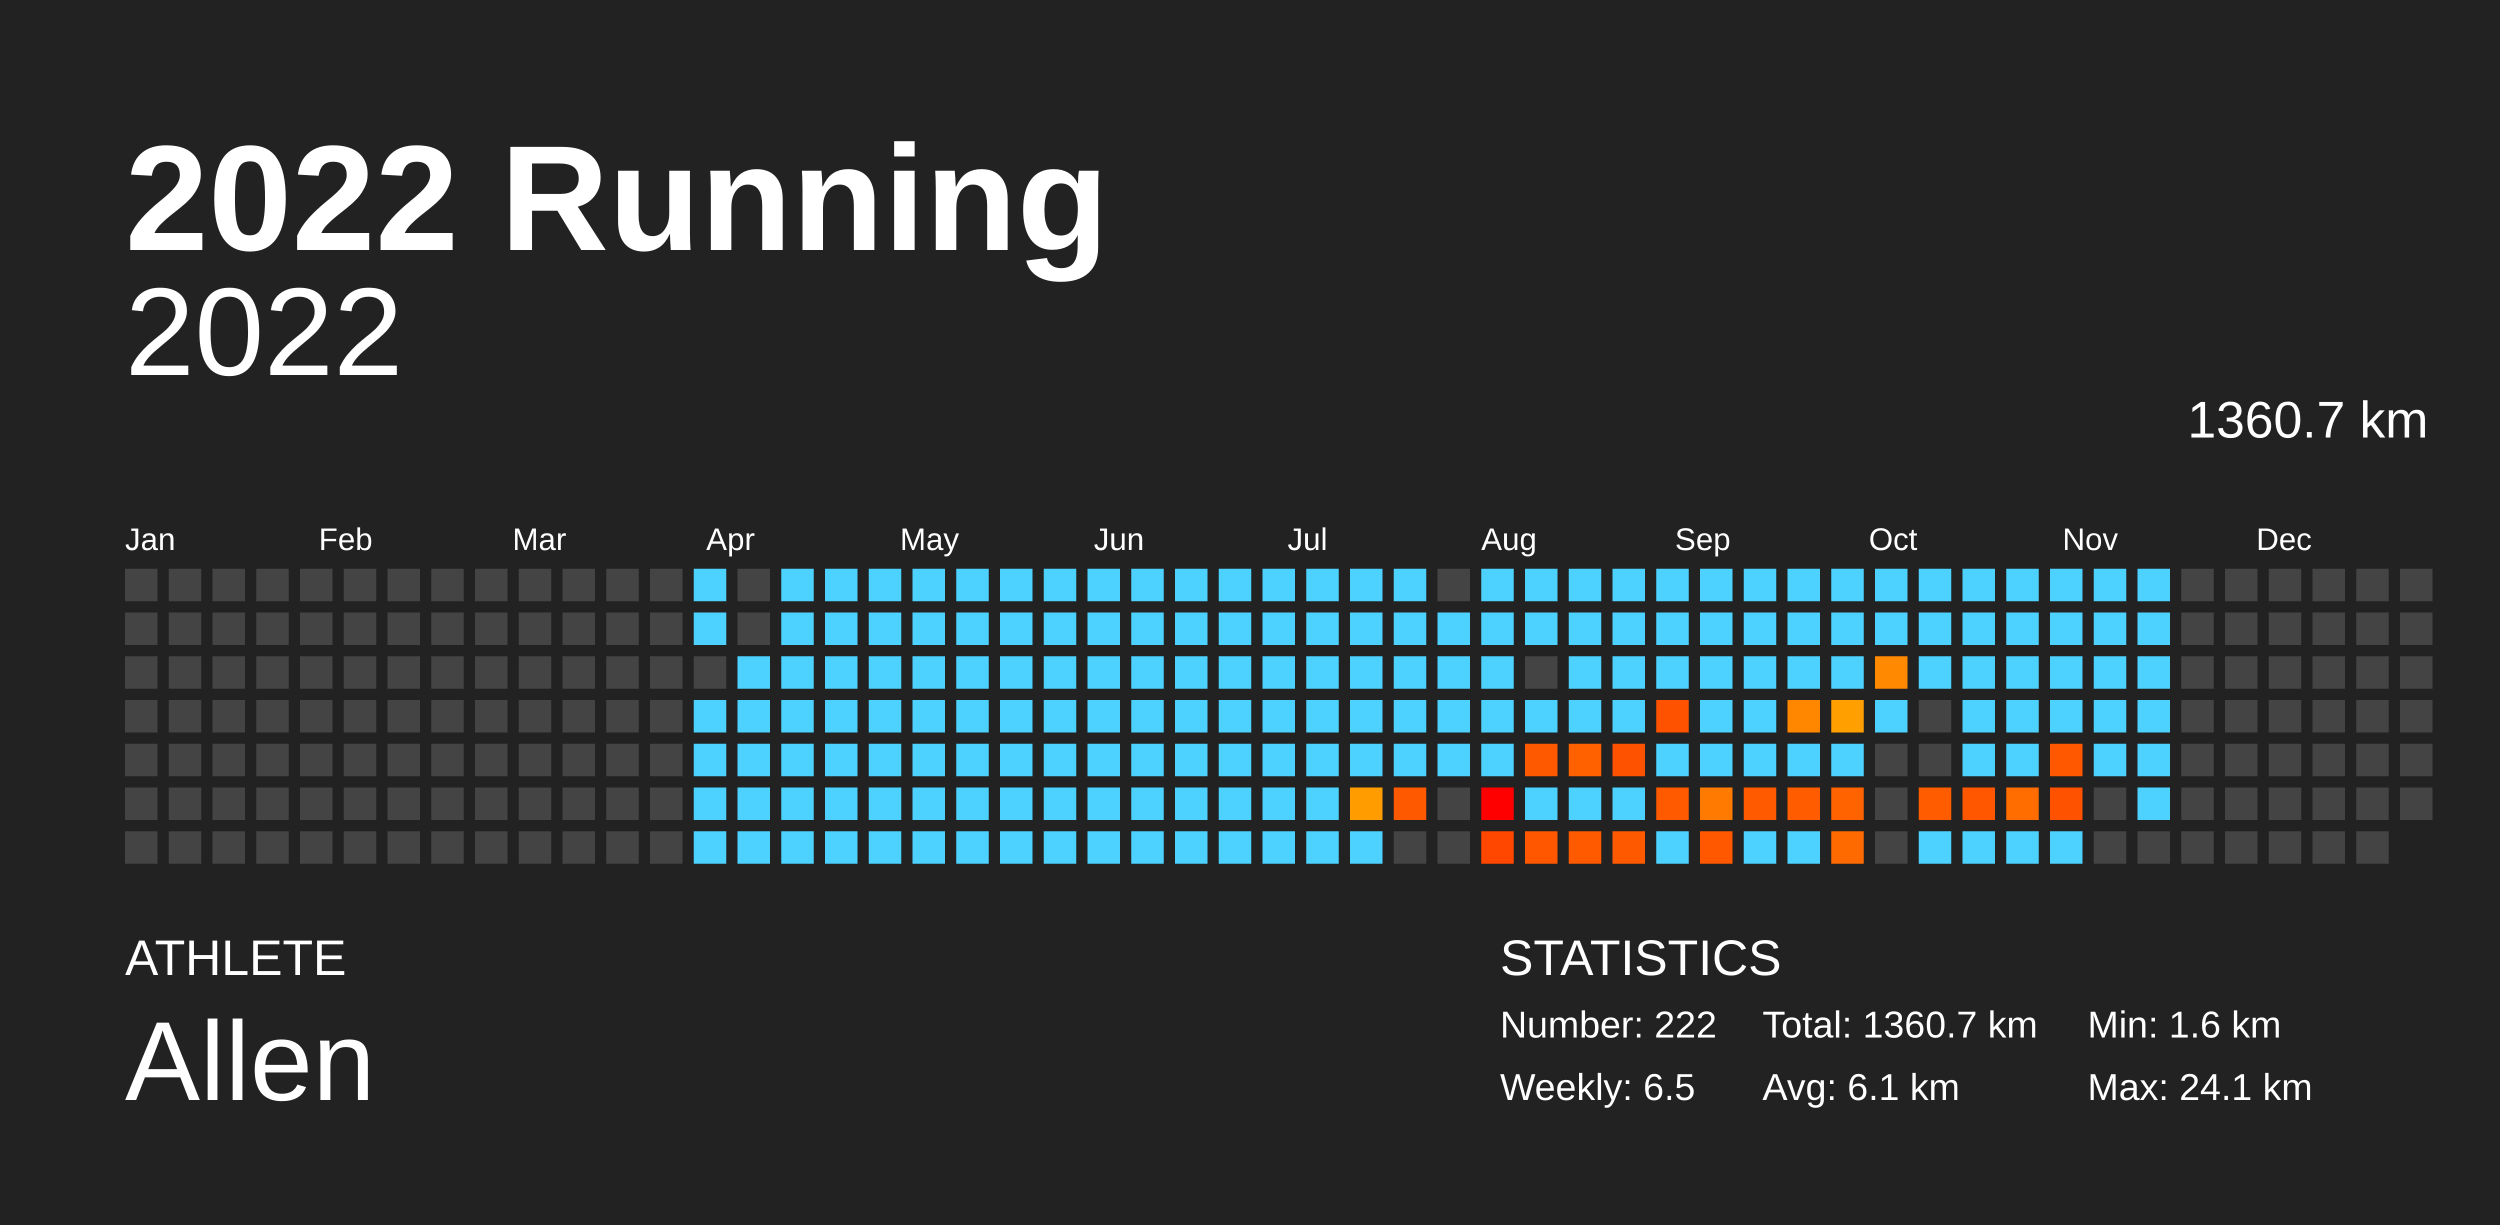
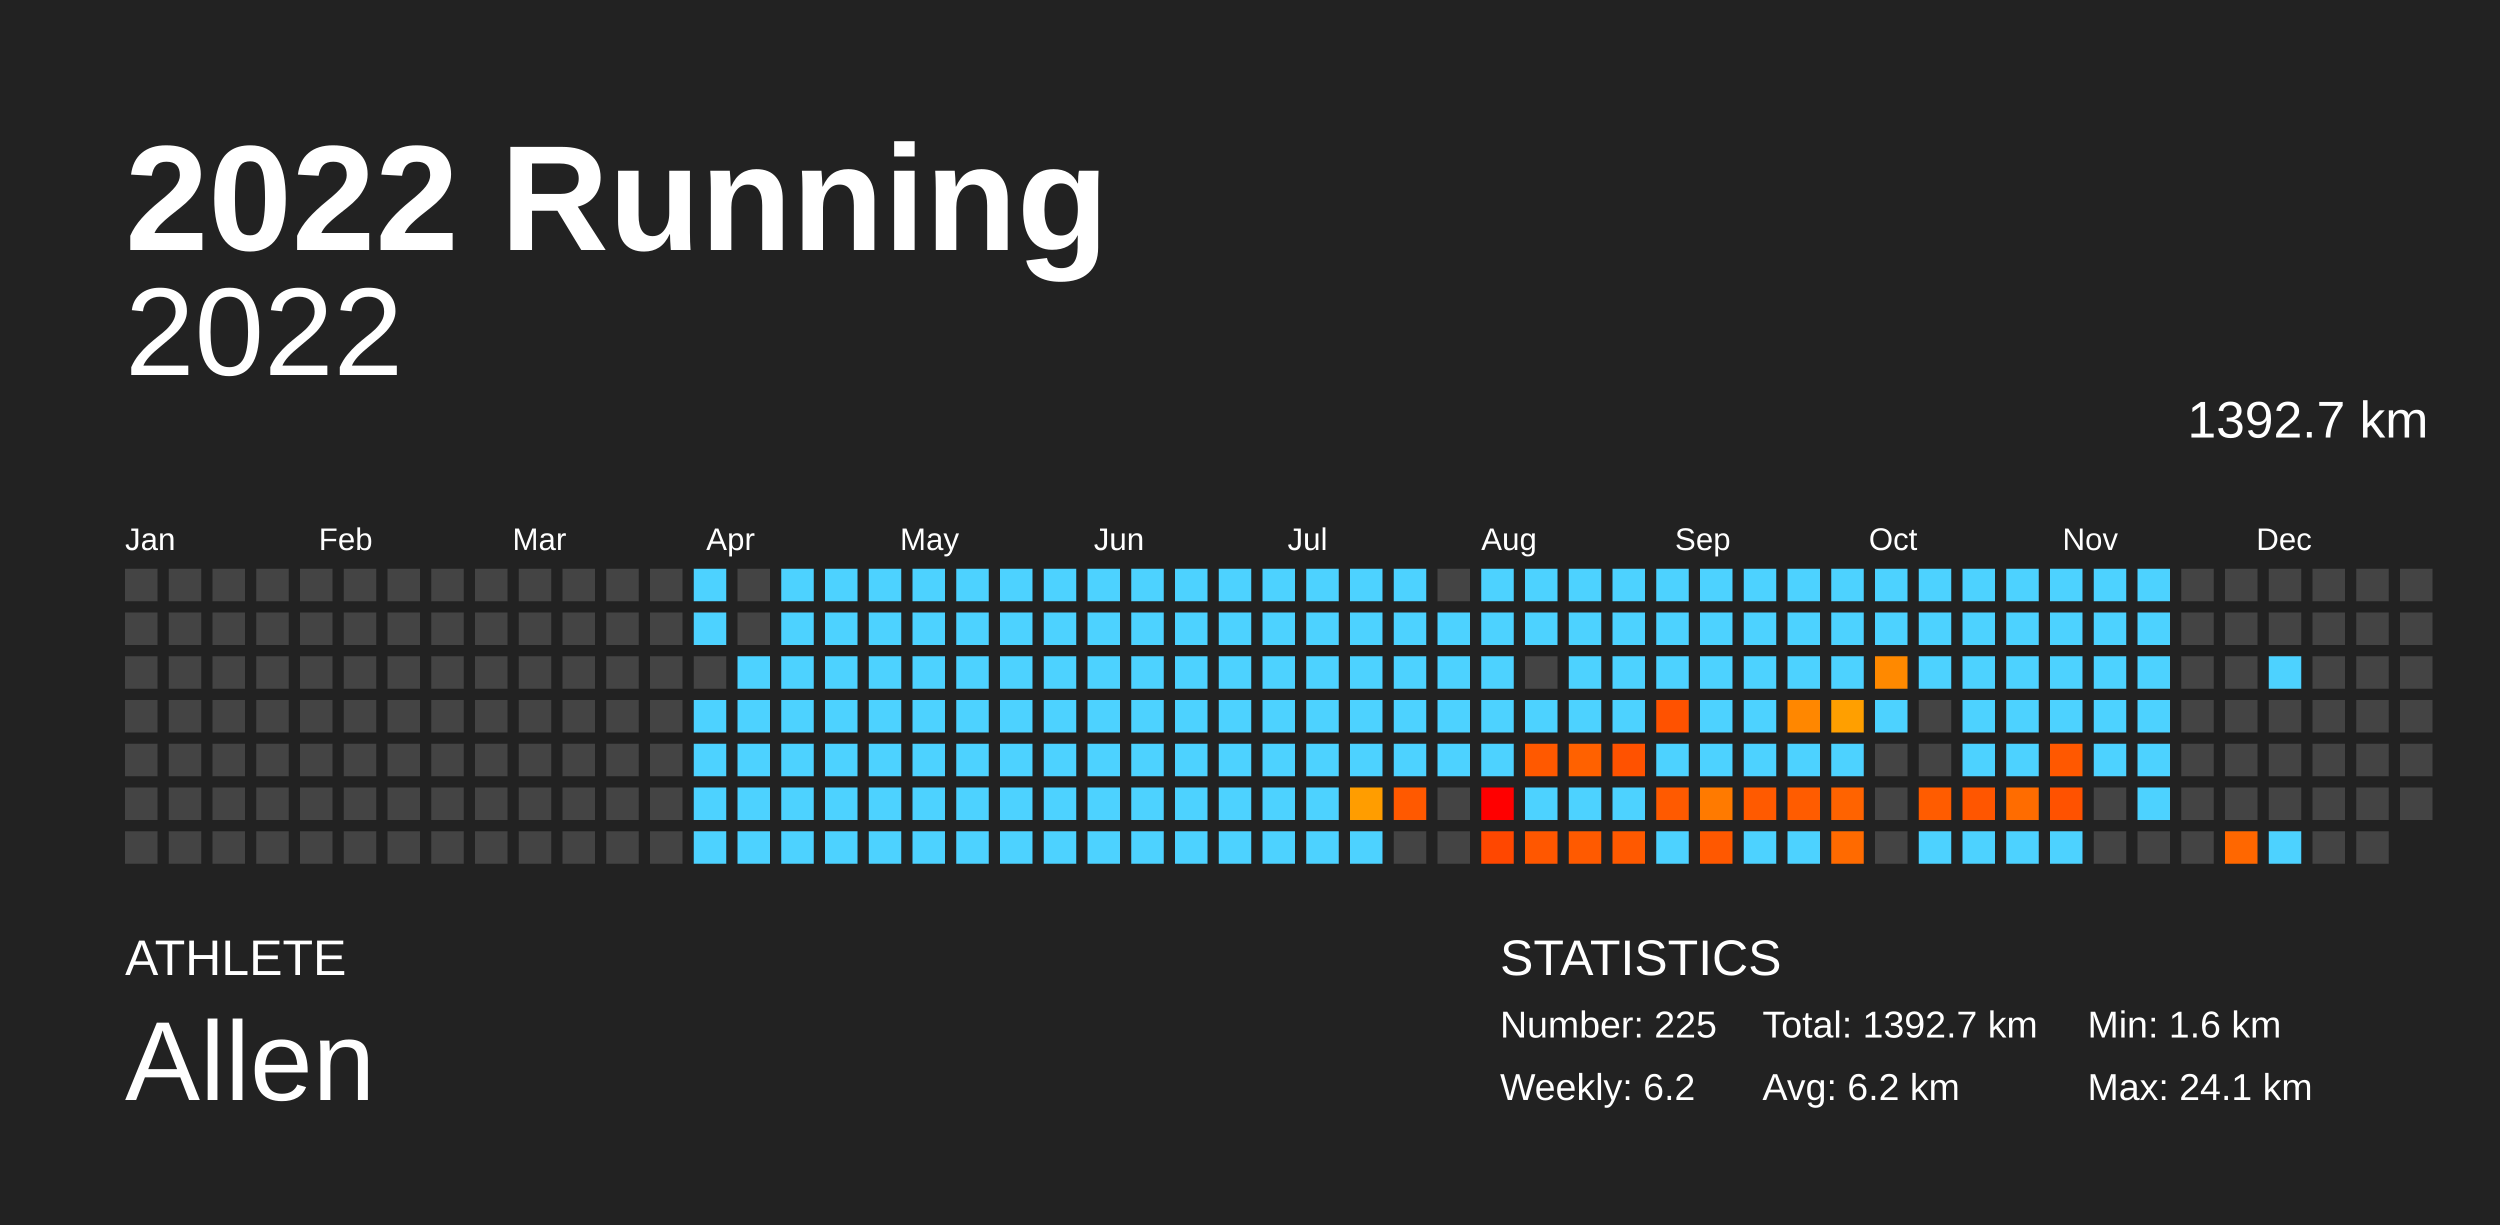
<svg xmlns="http://www.w3.org/2000/svg" baseProfile="full" height="98mm" version="1.1" viewBox="0,0,200,98" width="200mm">
  <defs />
  <rect fill="#222222" height="98" width="200" x="0" y="0" />
  <text fill="#FFFFFF" style="font-size:12px; font-family:Arial; font-weight:bold;" x="10" y="20">2022 Running</text>
  <text fill="#FFFFFF" style="font-size:4px; font-family:Arial" x="10" y="78">ATHLETE</text>
  <text fill="#FFFFFF" style="font-size:9px; font-family:Arial" x="10" y="88">Allen</text>
  <text fill="#FFFFFF" style="font-size:4px; font-family:Arial" x="120" y="78">STATISTICS</text>
-   <text fill="#FFFFFF" style="font-size:3px; font-family:Arial" x="120" y="83">Number: 222</text>
-   <text fill="#FFFFFF" style="font-size:3px; font-family:Arial" x="120" y="88">Weekly: 6.5</text>
-   <text fill="#FFFFFF" style="font-size:3px; font-family:Arial" x="141" y="83">Total: 1360.7 km</text>
-   <text fill="#FFFFFF" style="font-size:3px; font-family:Arial" x="141" y="88">Avg: 6.1 km</text>
+   <text fill="#FFFFFF" style="font-size:3px; font-family:Arial" x="120" y="83">Number: 225</text>
+   <text fill="#FFFFFF" style="font-size:3px; font-family:Arial" x="120" y="88">Weekly: 6.2</text>
+   <text fill="#FFFFFF" style="font-size:3px; font-family:Arial" x="141" y="83">Total: 1392.7 km</text>
+   <text fill="#FFFFFF" style="font-size:3px; font-family:Arial" x="141" y="88">Avg: 6.2 km</text>
  <text fill="#FFFFFF" style="font-size:3px; font-family:Arial" x="167" y="83">Min: 1.6 km</text>
  <text fill="#FFFFFF" style="font-size:3px; font-family:Arial" x="167" y="88">Max: 24.1 km</text>
  <text alignment-baseline="hanging" fill="#FFFFFF" style="font-size:10.0px; font-family:Arial;" x="10" y="30">2022</text>
-   <text alignment-baseline="hanging" fill="#FFFFFF" style="font-size:4.125px; font-family:Arial;" x="175" y="35">1360.7 km</text>
+   <text alignment-baseline="hanging" fill="#FFFFFF" style="font-size:4.125px; font-family:Arial;" x="175" y="35">1392.7 km</text>
  <text fill="#FFFFFF" style="font-size:2.5px; font-family:Arial" x="10.0" y="44">Jan</text>
  <text fill="#FFFFFF" style="font-size:2.5px; font-family:Arial" x="25.5" y="44">Feb</text>
  <text fill="#FFFFFF" style="font-size:2.5px; font-family:Arial" x="41.0" y="44">Mar</text>
  <text fill="#FFFFFF" style="font-size:2.5px; font-family:Arial" x="56.5" y="44">Apr</text>
  <text fill="#FFFFFF" style="font-size:2.5px; font-family:Arial" x="72.0" y="44">May</text>
  <text fill="#FFFFFF" style="font-size:2.5px; font-family:Arial" x="87.5" y="44">Jun</text>
  <text fill="#FFFFFF" style="font-size:2.5px; font-family:Arial" x="103.0" y="44">Jul</text>
  <text fill="#FFFFFF" style="font-size:2.5px; font-family:Arial" x="118.5" y="44">Aug</text>
  <text fill="#FFFFFF" style="font-size:2.5px; font-family:Arial" x="134.0" y="44">Sep</text>
  <text fill="#FFFFFF" style="font-size:2.5px; font-family:Arial" x="149.5" y="44">Oct</text>
  <text fill="#FFFFFF" style="font-size:2.5px; font-family:Arial" x="165.0" y="44">Nov</text>
  <text fill="#FFFFFF" style="font-size:2.5px; font-family:Arial" x="180.5" y="44">Dec</text>
  <rect fill="#444444" height="2.6" width="2.6" x="10.0" y="45.5" />
  <rect fill="#444444" height="2.6" width="2.6" x="10.0" y="49.0" />
  <rect fill="#444444" height="2.6" width="2.6" x="10.0" y="52.5" />
  <rect fill="#444444" height="2.6" width="2.6" x="10.0" y="56.0" />
  <rect fill="#444444" height="2.6" width="2.6" x="10.0" y="59.5" />
  <rect fill="#444444" height="2.6" width="2.6" x="10.0" y="63.0" />
  <rect fill="#444444" height="2.6" width="2.6" x="10.0" y="66.5" />
  <rect fill="#444444" height="2.6" width="2.6" x="13.5" y="45.5" />
  <rect fill="#444444" height="2.6" width="2.6" x="13.5" y="49.0" />
  <rect fill="#444444" height="2.6" width="2.6" x="13.5" y="52.5" />
  <rect fill="#444444" height="2.6" width="2.6" x="13.5" y="56.0" />
  <rect fill="#444444" height="2.6" width="2.6" x="13.5" y="59.5" />
  <rect fill="#444444" height="2.6" width="2.6" x="13.5" y="63.0" />
  <rect fill="#444444" height="2.6" width="2.6" x="13.5" y="66.5" />
  <rect fill="#444444" height="2.6" width="2.6" x="17.0" y="45.5" />
  <rect fill="#444444" height="2.6" width="2.6" x="17.0" y="49.0" />
  <rect fill="#444444" height="2.6" width="2.6" x="17.0" y="52.5" />
  <rect fill="#444444" height="2.6" width="2.6" x="17.0" y="56.0" />
  <rect fill="#444444" height="2.6" width="2.6" x="17.0" y="59.5" />
  <rect fill="#444444" height="2.6" width="2.6" x="17.0" y="63.0" />
  <rect fill="#444444" height="2.6" width="2.6" x="17.0" y="66.5" />
  <rect fill="#444444" height="2.6" width="2.6" x="20.5" y="45.5" />
  <rect fill="#444444" height="2.6" width="2.6" x="20.5" y="49.0" />
  <rect fill="#444444" height="2.6" width="2.6" x="20.5" y="52.5" />
  <rect fill="#444444" height="2.6" width="2.6" x="20.5" y="56.0" />
  <rect fill="#444444" height="2.6" width="2.6" x="20.5" y="59.5" />
  <rect fill="#444444" height="2.6" width="2.6" x="20.5" y="63.0" />
  <rect fill="#444444" height="2.6" width="2.6" x="20.5" y="66.5" />
  <rect fill="#444444" height="2.6" width="2.6" x="24.0" y="45.5" />
  <rect fill="#444444" height="2.6" width="2.6" x="24.0" y="49.0" />
  <rect fill="#444444" height="2.6" width="2.6" x="24.0" y="52.5" />
  <rect fill="#444444" height="2.6" width="2.6" x="24.0" y="56.0" />
  <rect fill="#444444" height="2.6" width="2.6" x="24.0" y="59.5" />
  <rect fill="#444444" height="2.6" width="2.6" x="24.0" y="63.0" />
  <rect fill="#444444" height="2.6" width="2.6" x="24.0" y="66.5" />
  <rect fill="#444444" height="2.6" width="2.6" x="27.5" y="45.5" />
  <rect fill="#444444" height="2.6" width="2.6" x="27.5" y="49.0" />
  <rect fill="#444444" height="2.6" width="2.6" x="27.5" y="52.5" />
  <rect fill="#444444" height="2.6" width="2.6" x="27.5" y="56.0" />
  <rect fill="#444444" height="2.6" width="2.6" x="27.5" y="59.5" />
  <rect fill="#444444" height="2.6" width="2.6" x="27.5" y="63.0" />
  <rect fill="#444444" height="2.6" width="2.6" x="27.5" y="66.5" />
  <rect fill="#444444" height="2.6" width="2.6" x="31.0" y="45.5" />
  <rect fill="#444444" height="2.6" width="2.6" x="31.0" y="49.0" />
  <rect fill="#444444" height="2.6" width="2.6" x="31.0" y="52.5" />
  <rect fill="#444444" height="2.6" width="2.6" x="31.0" y="56.0" />
  <rect fill="#444444" height="2.6" width="2.6" x="31.0" y="59.5" />
  <rect fill="#444444" height="2.6" width="2.6" x="31.0" y="63.0" />
  <rect fill="#444444" height="2.6" width="2.6" x="31.0" y="66.5" />
  <rect fill="#444444" height="2.6" width="2.6" x="34.5" y="45.5" />
  <rect fill="#444444" height="2.6" width="2.6" x="34.5" y="49.0" />
  <rect fill="#444444" height="2.6" width="2.6" x="34.5" y="52.5" />
  <rect fill="#444444" height="2.6" width="2.6" x="34.5" y="56.0" />
  <rect fill="#444444" height="2.6" width="2.6" x="34.5" y="59.5" />
  <rect fill="#444444" height="2.6" width="2.6" x="34.5" y="63.0" />
  <rect fill="#444444" height="2.6" width="2.6" x="34.5" y="66.5" />
  <rect fill="#444444" height="2.6" width="2.6" x="38.0" y="45.5" />
  <rect fill="#444444" height="2.6" width="2.6" x="38.0" y="49.0" />
  <rect fill="#444444" height="2.6" width="2.6" x="38.0" y="52.5" />
  <rect fill="#444444" height="2.6" width="2.6" x="38.0" y="56.0" />
  <rect fill="#444444" height="2.6" width="2.6" x="38.0" y="59.5" />
  <rect fill="#444444" height="2.6" width="2.6" x="38.0" y="63.0" />
  <rect fill="#444444" height="2.6" width="2.6" x="38.0" y="66.5" />
  <rect fill="#444444" height="2.6" width="2.6" x="41.5" y="45.5" />
  <rect fill="#444444" height="2.6" width="2.6" x="41.5" y="49.0" />
  <rect fill="#444444" height="2.6" width="2.6" x="41.5" y="52.5" />
  <rect fill="#444444" height="2.6" width="2.6" x="41.5" y="56.0" />
  <rect fill="#444444" height="2.6" width="2.6" x="41.5" y="59.5" />
  <rect fill="#444444" height="2.6" width="2.6" x="41.5" y="63.0" />
  <rect fill="#444444" height="2.6" width="2.6" x="41.5" y="66.5" />
  <rect fill="#444444" height="2.6" width="2.6" x="45.0" y="45.5" />
  <rect fill="#444444" height="2.6" width="2.6" x="45.0" y="49.0" />
  <rect fill="#444444" height="2.6" width="2.6" x="45.0" y="52.5" />
  <rect fill="#444444" height="2.6" width="2.6" x="45.0" y="56.0" />
  <rect fill="#444444" height="2.6" width="2.6" x="45.0" y="59.5" />
  <rect fill="#444444" height="2.6" width="2.6" x="45.0" y="63.0" />
  <rect fill="#444444" height="2.6" width="2.6" x="45.0" y="66.5" />
  <rect fill="#444444" height="2.6" width="2.6" x="48.5" y="45.5" />
  <rect fill="#444444" height="2.6" width="2.6" x="48.5" y="49.0" />
  <rect fill="#444444" height="2.6" width="2.6" x="48.5" y="52.5" />
  <rect fill="#444444" height="2.6" width="2.6" x="48.5" y="56.0" />
  <rect fill="#444444" height="2.6" width="2.6" x="48.5" y="59.5" />
  <rect fill="#444444" height="2.6" width="2.6" x="48.5" y="63.0" />
  <rect fill="#444444" height="2.6" width="2.6" x="48.5" y="66.5" />
  <rect fill="#444444" height="2.6" width="2.6" x="52.0" y="45.5" />
  <rect fill="#444444" height="2.6" width="2.6" x="52.0" y="49.0" />
  <rect fill="#444444" height="2.6" width="2.6" x="52.0" y="52.5" />
  <rect fill="#444444" height="2.6" width="2.6" x="52.0" y="56.0" />
  <rect fill="#444444" height="2.6" width="2.6" x="52.0" y="59.5" />
  <rect fill="#444444" height="2.6" width="2.6" x="52.0" y="63.0" />
  <rect fill="#444444" height="2.6" width="2.6" x="52.0" y="66.5" />
  <rect fill="#4dd2ff" height="2.6" width="2.6" x="55.5" y="45.5" />
  <rect fill="#4dd2ff" height="2.6" width="2.6" x="55.5" y="49.0" />
  <rect fill="#444444" height="2.6" width="2.6" x="55.5" y="52.5" />
  <rect fill="#4dd2ff" height="2.6" width="2.6" x="55.5" y="56.0" />
  <rect fill="#4dd2ff" height="2.6" width="2.6" x="55.5" y="59.5" />
  <rect fill="#4dd2ff" height="2.6" width="2.6" x="55.5" y="63.0" />
  <rect fill="#4dd2ff" height="2.6" width="2.6" x="55.5" y="66.5" />
  <rect fill="#444444" height="2.6" width="2.6" x="59.0" y="45.5" />
  <rect fill="#444444" height="2.6" width="2.6" x="59.0" y="49.0" />
  <rect fill="#4dd2ff" height="2.6" width="2.6" x="59.0" y="52.5" />
  <rect fill="#4dd2ff" height="2.6" width="2.6" x="59.0" y="56.0" />
  <rect fill="#4dd2ff" height="2.6" width="2.6" x="59.0" y="59.5" />
  <rect fill="#4dd2ff" height="2.6" width="2.6" x="59.0" y="63.0" />
  <rect fill="#4dd2ff" height="2.6" width="2.6" x="59.0" y="66.5" />
  <rect fill="#4dd2ff" height="2.6" width="2.6" x="62.5" y="45.5" />
  <rect fill="#4dd2ff" height="2.6" width="2.6" x="62.5" y="49.0" />
  <rect fill="#4dd2ff" height="2.6" width="2.6" x="62.5" y="52.5" />
  <rect fill="#4dd2ff" height="2.6" width="2.6" x="62.5" y="56.0" />
  <rect fill="#4dd2ff" height="2.6" width="2.6" x="62.5" y="59.5" />
  <rect fill="#4dd2ff" height="2.6" width="2.6" x="62.5" y="63.0" />
  <rect fill="#4dd2ff" height="2.6" width="2.6" x="62.5" y="66.5" />
  <rect fill="#4dd2ff" height="2.6" width="2.6" x="66.0" y="45.5" />
  <rect fill="#4dd2ff" height="2.6" width="2.6" x="66.0" y="49.0" />
  <rect fill="#4dd2ff" height="2.6" width="2.6" x="66.0" y="52.5" />
  <rect fill="#4dd2ff" height="2.6" width="2.6" x="66.0" y="56.0" />
  <rect fill="#4dd2ff" height="2.6" width="2.6" x="66.0" y="59.5" />
  <rect fill="#4dd2ff" height="2.6" width="2.6" x="66.0" y="63.0" />
  <rect fill="#4dd2ff" height="2.6" width="2.6" x="66.0" y="66.5" />
  <rect fill="#4dd2ff" height="2.6" width="2.6" x="69.5" y="45.5" />
  <rect fill="#4dd2ff" height="2.6" width="2.6" x="69.5" y="49.0" />
  <rect fill="#4dd2ff" height="2.6" width="2.6" x="69.5" y="52.5" />
  <rect fill="#4dd2ff" height="2.6" width="2.6" x="69.5" y="56.0" />
  <rect fill="#4dd2ff" height="2.6" width="2.6" x="69.5" y="59.5" />
  <rect fill="#4dd2ff" height="2.6" width="2.6" x="69.5" y="63.0" />
  <rect fill="#4dd2ff" height="2.6" width="2.6" x="69.5" y="66.5" />
  <rect fill="#4dd2ff" height="2.6" width="2.6" x="73.0" y="45.5" />
  <rect fill="#4dd2ff" height="2.6" width="2.6" x="73.0" y="49.0" />
  <rect fill="#4dd2ff" height="2.6" width="2.6" x="73.0" y="52.5" />
  <rect fill="#4dd2ff" height="2.6" width="2.6" x="73.0" y="56.0" />
  <rect fill="#4dd2ff" height="2.6" width="2.6" x="73.0" y="59.5" />
  <rect fill="#4dd2ff" height="2.6" width="2.6" x="73.0" y="63.0" />
  <rect fill="#4dd2ff" height="2.6" width="2.6" x="73.0" y="66.5" />
  <rect fill="#4dd2ff" height="2.6" width="2.6" x="76.5" y="45.5" />
  <rect fill="#4dd2ff" height="2.6" width="2.6" x="76.5" y="49.0" />
  <rect fill="#4dd2ff" height="2.6" width="2.6" x="76.5" y="52.5" />
  <rect fill="#4dd2ff" height="2.6" width="2.6" x="76.5" y="56.0" />
  <rect fill="#4dd2ff" height="2.6" width="2.6" x="76.5" y="59.5" />
  <rect fill="#4dd2ff" height="2.6" width="2.6" x="76.5" y="63.0" />
  <rect fill="#4dd2ff" height="2.6" width="2.6" x="76.5" y="66.5" />
  <rect fill="#4dd2ff" height="2.6" width="2.6" x="80.0" y="45.5" />
  <rect fill="#4dd2ff" height="2.6" width="2.6" x="80.0" y="49.0" />
  <rect fill="#4dd2ff" height="2.6" width="2.6" x="80.0" y="52.5" />
  <rect fill="#4dd2ff" height="2.6" width="2.6" x="80.0" y="56.0" />
  <rect fill="#4dd2ff" height="2.6" width="2.6" x="80.0" y="59.5" />
  <rect fill="#4dd2ff" height="2.6" width="2.6" x="80.0" y="63.0" />
  <rect fill="#4dd2ff" height="2.6" width="2.6" x="80.0" y="66.5" />
  <rect fill="#4dd2ff" height="2.6" width="2.6" x="83.5" y="45.5" />
  <rect fill="#4dd2ff" height="2.6" width="2.6" x="83.5" y="49.0" />
  <rect fill="#4dd2ff" height="2.6" width="2.6" x="83.5" y="52.5" />
  <rect fill="#4dd2ff" height="2.6" width="2.6" x="83.5" y="56.0" />
  <rect fill="#4dd2ff" height="2.6" width="2.6" x="83.5" y="59.5" />
  <rect fill="#4dd2ff" height="2.6" width="2.6" x="83.5" y="63.0" />
  <rect fill="#4dd2ff" height="2.6" width="2.6" x="83.5" y="66.5" />
  <rect fill="#4dd2ff" height="2.6" width="2.6" x="87.0" y="45.5" />
  <rect fill="#4dd2ff" height="2.6" width="2.6" x="87.0" y="49.0" />
  <rect fill="#4dd2ff" height="2.6" width="2.6" x="87.0" y="52.5" />
  <rect fill="#4dd2ff" height="2.6" width="2.6" x="87.0" y="56.0" />
  <rect fill="#4dd2ff" height="2.6" width="2.6" x="87.0" y="59.5" />
  <rect fill="#4dd2ff" height="2.6" width="2.6" x="87.0" y="63.0" />
  <rect fill="#4dd2ff" height="2.6" width="2.6" x="87.0" y="66.5" />
  <rect fill="#4dd2ff" height="2.6" width="2.6" x="90.5" y="45.5" />
  <rect fill="#4dd2ff" height="2.6" width="2.6" x="90.5" y="49.0" />
  <rect fill="#4dd2ff" height="2.6" width="2.6" x="90.5" y="52.5" />
  <rect fill="#4dd2ff" height="2.6" width="2.6" x="90.5" y="56.0" />
  <rect fill="#4dd2ff" height="2.6" width="2.6" x="90.5" y="59.5" />
  <rect fill="#4dd2ff" height="2.6" width="2.6" x="90.5" y="63.0" />
  <rect fill="#4dd2ff" height="2.6" width="2.6" x="90.5" y="66.5" />
  <rect fill="#4dd2ff" height="2.6" width="2.6" x="94.0" y="45.5" />
  <rect fill="#4dd2ff" height="2.6" width="2.6" x="94.0" y="49.0" />
  <rect fill="#4dd2ff" height="2.6" width="2.6" x="94.0" y="52.5" />
  <rect fill="#4dd2ff" height="2.6" width="2.6" x="94.0" y="56.0" />
  <rect fill="#4dd2ff" height="2.6" width="2.6" x="94.0" y="59.5" />
  <rect fill="#4dd2ff" height="2.6" width="2.6" x="94.0" y="63.0" />
  <rect fill="#4dd2ff" height="2.6" width="2.6" x="94.0" y="66.5" />
  <rect fill="#4dd2ff" height="2.6" width="2.6" x="97.5" y="45.5" />
  <rect fill="#4dd2ff" height="2.6" width="2.6" x="97.5" y="49.0" />
  <rect fill="#4dd2ff" height="2.6" width="2.6" x="97.5" y="52.5" />
  <rect fill="#4dd2ff" height="2.6" width="2.6" x="97.5" y="56.0" />
  <rect fill="#4dd2ff" height="2.6" width="2.6" x="97.5" y="59.5" />
  <rect fill="#4dd2ff" height="2.6" width="2.6" x="97.5" y="63.0" />
  <rect fill="#4dd2ff" height="2.6" width="2.6" x="97.5" y="66.5" />
  <rect fill="#4dd2ff" height="2.6" width="2.6" x="101.0" y="45.5" />
  <rect fill="#4dd2ff" height="2.6" width="2.6" x="101.0" y="49.0" />
  <rect fill="#4dd2ff" height="2.6" width="2.6" x="101.0" y="52.5" />
  <rect fill="#4dd2ff" height="2.6" width="2.6" x="101.0" y="56.0" />
  <rect fill="#4dd2ff" height="2.6" width="2.6" x="101.0" y="59.5" />
  <rect fill="#4dd2ff" height="2.6" width="2.6" x="101.0" y="63.0" />
  <rect fill="#4dd2ff" height="2.6" width="2.6" x="101.0" y="66.5" />
  <rect fill="#4dd2ff" height="2.6" width="2.6" x="104.5" y="45.5" />
  <rect fill="#4dd2ff" height="2.6" width="2.6" x="104.5" y="49.0" />
  <rect fill="#4dd2ff" height="2.6" width="2.6" x="104.5" y="52.5" />
  <rect fill="#4dd2ff" height="2.6" width="2.6" x="104.5" y="56.0" />
  <rect fill="#4dd2ff" height="2.6" width="2.6" x="104.5" y="59.5" />
  <rect fill="#4dd2ff" height="2.6" width="2.6" x="104.5" y="63.0" />
  <rect fill="#4dd2ff" height="2.6" width="2.6" x="104.5" y="66.5" />
  <rect fill="#4dd2ff" height="2.6" width="2.6" x="108.0" y="45.5" />
  <rect fill="#4dd2ff" height="2.6" width="2.6" x="108.0" y="49.0" />
  <rect fill="#4dd2ff" height="2.6" width="2.6" x="108.0" y="52.5" />
  <rect fill="#4dd2ff" height="2.6" width="2.6" x="108.0" y="56.0" />
  <rect fill="#4dd2ff" height="2.6" width="2.6" x="108.0" y="59.5" />
  <rect fill="#ff9d00" height="2.6" width="2.6" x="108.0" y="63.0" />
  <rect fill="#4dd2ff" height="2.6" width="2.6" x="108.0" y="66.5" />
  <rect fill="#4dd2ff" height="2.6" width="2.6" x="111.5" y="45.5" />
  <rect fill="#4dd2ff" height="2.6" width="2.6" x="111.5" y="49.0" />
  <rect fill="#4dd2ff" height="2.6" width="2.6" x="111.5" y="52.5" />
  <rect fill="#4dd2ff" height="2.6" width="2.6" x="111.5" y="56.0" />
  <rect fill="#4dd2ff" height="2.6" width="2.6" x="111.5" y="59.5" />
  <rect fill="#ff5900" height="2.6" width="2.6" x="111.5" y="63.0" />
  <rect fill="#444444" height="2.6" width="2.6" x="111.5" y="66.5" />
  <rect fill="#444444" height="2.6" width="2.6" x="115.0" y="45.5" />
  <rect fill="#4dd2ff" height="2.6" width="2.6" x="115.0" y="49.0" />
  <rect fill="#4dd2ff" height="2.6" width="2.6" x="115.0" y="52.5" />
  <rect fill="#4dd2ff" height="2.6" width="2.6" x="115.0" y="56.0" />
  <rect fill="#4dd2ff" height="2.6" width="2.6" x="115.0" y="59.5" />
  <rect fill="#444444" height="2.6" width="2.6" x="115.0" y="63.0" />
  <rect fill="#444444" height="2.6" width="2.6" x="115.0" y="66.5" />
  <rect fill="#4dd2ff" height="2.6" width="2.6" x="118.5" y="45.5" />
  <rect fill="#4dd2ff" height="2.6" width="2.6" x="118.5" y="49.0" />
  <rect fill="#4dd2ff" height="2.6" width="2.6" x="118.5" y="52.5" />
  <rect fill="#4dd2ff" height="2.6" width="2.6" x="118.5" y="56.0" />
  <rect fill="#4dd2ff" height="2.6" width="2.6" x="118.5" y="59.5" />
  <rect fill="red" height="2.6" width="2.6" x="118.5" y="63.0" />
  <rect fill="#ff4700" height="2.6" width="2.6" x="118.5" y="66.5" />
  <rect fill="#4dd2ff" height="2.6" width="2.6" x="122.0" y="45.5" />
  <rect fill="#4dd2ff" height="2.6" width="2.6" x="122.0" y="49.0" />
  <rect fill="#444444" height="2.6" width="2.6" x="122.0" y="52.5" />
  <rect fill="#4dd2ff" height="2.6" width="2.6" x="122.0" y="56.0" />
  <rect fill="#ff5900" height="2.6" width="2.6" x="122.0" y="59.5" />
  <rect fill="#4dd2ff" height="2.6" width="2.6" x="122.0" y="63.0" />
  <rect fill="#ff5700" height="2.6" width="2.6" x="122.0" y="66.5" />
  <rect fill="#4dd2ff" height="2.6" width="2.6" x="125.5" y="45.5" />
  <rect fill="#4dd2ff" height="2.6" width="2.6" x="125.5" y="49.0" />
  <rect fill="#4dd2ff" height="2.6" width="2.6" x="125.5" y="52.5" />
  <rect fill="#4dd2ff" height="2.6" width="2.6" x="125.5" y="56.0" />
  <rect fill="#ff6100" height="2.6" width="2.6" x="125.5" y="59.5" />
  <rect fill="#4dd2ff" height="2.6" width="2.6" x="125.5" y="63.0" />
  <rect fill="#ff5a00" height="2.6" width="2.6" x="125.5" y="66.5" />
  <rect fill="#4dd2ff" height="2.6" width="2.6" x="129.0" y="45.5" />
  <rect fill="#4dd2ff" height="2.6" width="2.6" x="129.0" y="49.0" />
  <rect fill="#4dd2ff" height="2.6" width="2.6" x="129.0" y="52.5" />
  <rect fill="#4dd2ff" height="2.6" width="2.6" x="129.0" y="56.0" />
  <rect fill="#ff5200" height="2.6" width="2.6" x="129.0" y="59.5" />
  <rect fill="#4dd2ff" height="2.6" width="2.6" x="129.0" y="63.0" />
  <rect fill="#ff5900" height="2.6" width="2.6" x="129.0" y="66.5" />
  <rect fill="#4dd2ff" height="2.6" width="2.6" x="132.5" y="45.5" />
  <rect fill="#4dd2ff" height="2.6" width="2.6" x="132.5" y="49.0" />
  <rect fill="#4dd2ff" height="2.6" width="2.6" x="132.5" y="52.5" />
  <rect fill="#ff5200" height="2.6" width="2.6" x="132.5" y="56.0" />
  <rect fill="#4dd2ff" height="2.6" width="2.6" x="132.5" y="59.5" />
  <rect fill="#ff5a00" height="2.6" width="2.6" x="132.5" y="63.0" />
  <rect fill="#4dd2ff" height="2.6" width="2.6" x="132.5" y="66.5" />
  <rect fill="#4dd2ff" height="2.6" width="2.6" x="136.0" y="45.5" />
  <rect fill="#4dd2ff" height="2.6" width="2.6" x="136.0" y="49.0" />
  <rect fill="#4dd2ff" height="2.6" width="2.6" x="136.0" y="52.5" />
  <rect fill="#4dd2ff" height="2.6" width="2.6" x="136.0" y="56.0" />
  <rect fill="#4dd2ff" height="2.6" width="2.6" x="136.0" y="59.5" />
  <rect fill="#ff7a00" height="2.6" width="2.6" x="136.0" y="63.0" />
  <rect fill="#ff5800" height="2.6" width="2.6" x="136.0" y="66.5" />
  <rect fill="#4dd2ff" height="2.6" width="2.6" x="139.5" y="45.5" />
  <rect fill="#4dd2ff" height="2.6" width="2.6" x="139.5" y="49.0" />
  <rect fill="#4dd2ff" height="2.6" width="2.6" x="139.5" y="52.5" />
  <rect fill="#4dd2ff" height="2.6" width="2.6" x="139.5" y="56.0" />
  <rect fill="#4dd2ff" height="2.6" width="2.6" x="139.5" y="59.5" />
  <rect fill="#ff5a00" height="2.6" width="2.6" x="139.5" y="63.0" />
  <rect fill="#4dd2ff" height="2.6" width="2.6" x="139.5" y="66.5" />
  <rect fill="#4dd2ff" height="2.6" width="2.6" x="143.0" y="45.5" />
  <rect fill="#4dd2ff" height="2.6" width="2.6" x="143.0" y="49.0" />
  <rect fill="#4dd2ff" height="2.6" width="2.6" x="143.0" y="52.5" />
  <rect fill="#ff8700" height="2.6" width="2.6" x="143.0" y="56.0" />
  <rect fill="#4dd2ff" height="2.6" width="2.6" x="143.0" y="59.5" />
  <rect fill="#ff5c00" height="2.6" width="2.6" x="143.0" y="63.0" />
  <rect fill="#4dd2ff" height="2.6" width="2.6" x="143.0" y="66.5" />
  <rect fill="#4dd2ff" height="2.6" width="2.6" x="146.5" y="45.5" />
  <rect fill="#4dd2ff" height="2.6" width="2.6" x="146.5" y="49.0" />
  <rect fill="#4dd2ff" height="2.6" width="2.6" x="146.5" y="52.5" />
  <rect fill="#ff9f00" height="2.6" width="2.6" x="146.5" y="56.0" />
  <rect fill="#4dd2ff" height="2.6" width="2.6" x="146.5" y="59.5" />
  <rect fill="#ff6300" height="2.6" width="2.6" x="146.5" y="63.0" />
  <rect fill="#ff6a00" height="2.6" width="2.6" x="146.5" y="66.5" />
  <rect fill="#4dd2ff" height="2.6" width="2.6" x="150.0" y="45.5" />
  <rect fill="#4dd2ff" height="2.6" width="2.6" x="150.0" y="49.0" />
  <rect fill="#ff8900" height="2.6" width="2.6" x="150.0" y="52.5" />
  <rect fill="#4dd2ff" height="2.6" width="2.6" x="150.0" y="56.0" />
  <rect fill="#444444" height="2.6" width="2.6" x="150.0" y="59.5" />
  <rect fill="#444444" height="2.6" width="2.6" x="150.0" y="63.0" />
  <rect fill="#444444" height="2.6" width="2.6" x="150.0" y="66.5" />
  <rect fill="#4dd2ff" height="2.6" width="2.6" x="153.5" y="45.5" />
  <rect fill="#4dd2ff" height="2.6" width="2.6" x="153.5" y="49.0" />
  <rect fill="#4dd2ff" height="2.6" width="2.6" x="153.5" y="52.5" />
  <rect fill="#444444" height="2.6" width="2.6" x="153.5" y="56.0" />
  <rect fill="#444444" height="2.6" width="2.6" x="153.5" y="59.5" />
  <rect fill="#ff5c00" height="2.6" width="2.6" x="153.5" y="63.0" />
  <rect fill="#4dd2ff" height="2.6" width="2.6" x="153.5" y="66.5" />
  <rect fill="#4dd2ff" height="2.6" width="2.6" x="157.0" y="45.5" />
  <rect fill="#4dd2ff" height="2.6" width="2.6" x="157.0" y="49.0" />
  <rect fill="#4dd2ff" height="2.6" width="2.6" x="157.0" y="52.5" />
  <rect fill="#4dd2ff" height="2.6" width="2.6" x="157.0" y="56.0" />
  <rect fill="#4dd2ff" height="2.6" width="2.6" x="157.0" y="59.5" />
  <rect fill="#ff5600" height="2.6" width="2.6" x="157.0" y="63.0" />
  <rect fill="#4dd2ff" height="2.6" width="2.6" x="157.0" y="66.5" />
  <rect fill="#4dd2ff" height="2.6" width="2.6" x="160.5" y="45.5" />
  <rect fill="#4dd2ff" height="2.6" width="2.6" x="160.5" y="49.0" />
  <rect fill="#4dd2ff" height="2.6" width="2.6" x="160.5" y="52.5" />
  <rect fill="#4dd2ff" height="2.6" width="2.6" x="160.5" y="56.0" />
  <rect fill="#4dd2ff" height="2.6" width="2.6" x="160.5" y="59.5" />
  <rect fill="#ff6c00" height="2.6" width="2.6" x="160.5" y="63.0" />
  <rect fill="#4dd2ff" height="2.6" width="2.6" x="160.5" y="66.5" />
  <rect fill="#4dd2ff" height="2.6" width="2.6" x="164.0" y="45.5" />
  <rect fill="#4dd2ff" height="2.6" width="2.6" x="164.0" y="49.0" />
  <rect fill="#4dd2ff" height="2.6" width="2.6" x="164.0" y="52.5" />
  <rect fill="#4dd2ff" height="2.6" width="2.6" x="164.0" y="56.0" />
  <rect fill="#ff5800" height="2.6" width="2.6" x="164.0" y="59.5" />
  <rect fill="#ff5200" height="2.6" width="2.6" x="164.0" y="63.0" />
  <rect fill="#4dd2ff" height="2.6" width="2.6" x="164.0" y="66.5" />
  <rect fill="#4dd2ff" height="2.6" width="2.6" x="167.5" y="45.5" />
  <rect fill="#4dd2ff" height="2.6" width="2.6" x="167.5" y="49.0" />
  <rect fill="#4dd2ff" height="2.6" width="2.6" x="167.5" y="52.5" />
  <rect fill="#4dd2ff" height="2.6" width="2.6" x="167.5" y="56.0" />
  <rect fill="#4dd2ff" height="2.6" width="2.6" x="167.5" y="59.5" />
  <rect fill="#444444" height="2.6" width="2.6" x="167.5" y="63.0" />
  <rect fill="#444444" height="2.6" width="2.6" x="167.5" y="66.5" />
  <rect fill="#4dd2ff" height="2.6" width="2.6" x="171.0" y="45.5" />
  <rect fill="#4dd2ff" height="2.6" width="2.6" x="171.0" y="49.0" />
  <rect fill="#4dd2ff" height="2.6" width="2.6" x="171.0" y="52.5" />
  <rect fill="#4dd2ff" height="2.6" width="2.6" x="171.0" y="56.0" />
  <rect fill="#4dd2ff" height="2.6" width="2.6" x="171.0" y="59.5" />
  <rect fill="#4dd2ff" height="2.6" width="2.6" x="171.0" y="63.0" />
  <rect fill="#444444" height="2.6" width="2.6" x="171.0" y="66.5" />
  <rect fill="#444444" height="2.6" width="2.6" x="174.5" y="45.5" />
  <rect fill="#444444" height="2.6" width="2.6" x="174.5" y="49.0" />
  <rect fill="#444444" height="2.6" width="2.6" x="174.5" y="52.5" />
  <rect fill="#444444" height="2.6" width="2.6" x="174.5" y="56.0" />
  <rect fill="#444444" height="2.6" width="2.6" x="174.5" y="59.5" />
  <rect fill="#444444" height="2.6" width="2.6" x="174.5" y="63.0" />
  <rect fill="#444444" height="2.6" width="2.6" x="174.5" y="66.5" />
  <rect fill="#444444" height="2.6" width="2.6" x="178.0" y="45.5" />
  <rect fill="#444444" height="2.6" width="2.6" x="178.0" y="49.0" />
  <rect fill="#444444" height="2.6" width="2.6" x="178.0" y="52.5" />
  <rect fill="#444444" height="2.6" width="2.6" x="178.0" y="56.0" />
  <rect fill="#444444" height="2.6" width="2.6" x="178.0" y="59.5" />
  <rect fill="#444444" height="2.6" width="2.6" x="178.0" y="63.0" />
-   <rect fill="#444444" height="2.6" width="2.6" x="178.0" y="66.5" />
+   <rect fill="#ff6700" height="2.6" width="2.6" x="178.0" y="66.5" />
  <rect fill="#444444" height="2.6" width="2.6" x="181.5" y="45.5" />
  <rect fill="#444444" height="2.6" width="2.6" x="181.5" y="49.0" />
-   <rect fill="#444444" height="2.6" width="2.6" x="181.5" y="52.5" />
+   <rect fill="#4dd2ff" height="2.6" width="2.6" x="181.5" y="52.5" />
  <rect fill="#444444" height="2.6" width="2.6" x="181.5" y="56.0" />
  <rect fill="#444444" height="2.6" width="2.6" x="181.5" y="59.5" />
  <rect fill="#444444" height="2.6" width="2.6" x="181.5" y="63.0" />
-   <rect fill="#444444" height="2.6" width="2.6" x="181.5" y="66.5" />
+   <rect fill="#4dd2ff" height="2.6" width="2.6" x="181.5" y="66.5" />
  <rect fill="#444444" height="2.6" width="2.6" x="185.0" y="45.5" />
  <rect fill="#444444" height="2.6" width="2.6" x="185.0" y="49.0" />
  <rect fill="#444444" height="2.6" width="2.6" x="185.0" y="52.5" />
  <rect fill="#444444" height="2.6" width="2.6" x="185.0" y="56.0" />
  <rect fill="#444444" height="2.6" width="2.6" x="185.0" y="59.5" />
  <rect fill="#444444" height="2.6" width="2.6" x="185.0" y="63.0" />
  <rect fill="#444444" height="2.6" width="2.6" x="185.0" y="66.5" />
  <rect fill="#444444" height="2.6" width="2.6" x="188.5" y="45.5" />
  <rect fill="#444444" height="2.6" width="2.6" x="188.5" y="49.0" />
  <rect fill="#444444" height="2.6" width="2.6" x="188.5" y="52.5" />
  <rect fill="#444444" height="2.6" width="2.6" x="188.5" y="56.0" />
  <rect fill="#444444" height="2.6" width="2.6" x="188.5" y="59.5" />
  <rect fill="#444444" height="2.6" width="2.6" x="188.5" y="63.0" />
  <rect fill="#444444" height="2.6" width="2.6" x="188.5" y="66.5" />
  <rect fill="#444444" height="2.6" width="2.6" x="192.0" y="45.5" />
  <rect fill="#444444" height="2.6" width="2.6" x="192.0" y="49.0" />
  <rect fill="#444444" height="2.6" width="2.6" x="192.0" y="52.5" />
  <rect fill="#444444" height="2.6" width="2.6" x="192.0" y="56.0" />
  <rect fill="#444444" height="2.6" width="2.6" x="192.0" y="59.5" />
  <rect fill="#444444" height="2.6" width="2.6" x="192.0" y="63.0" />
</svg>
